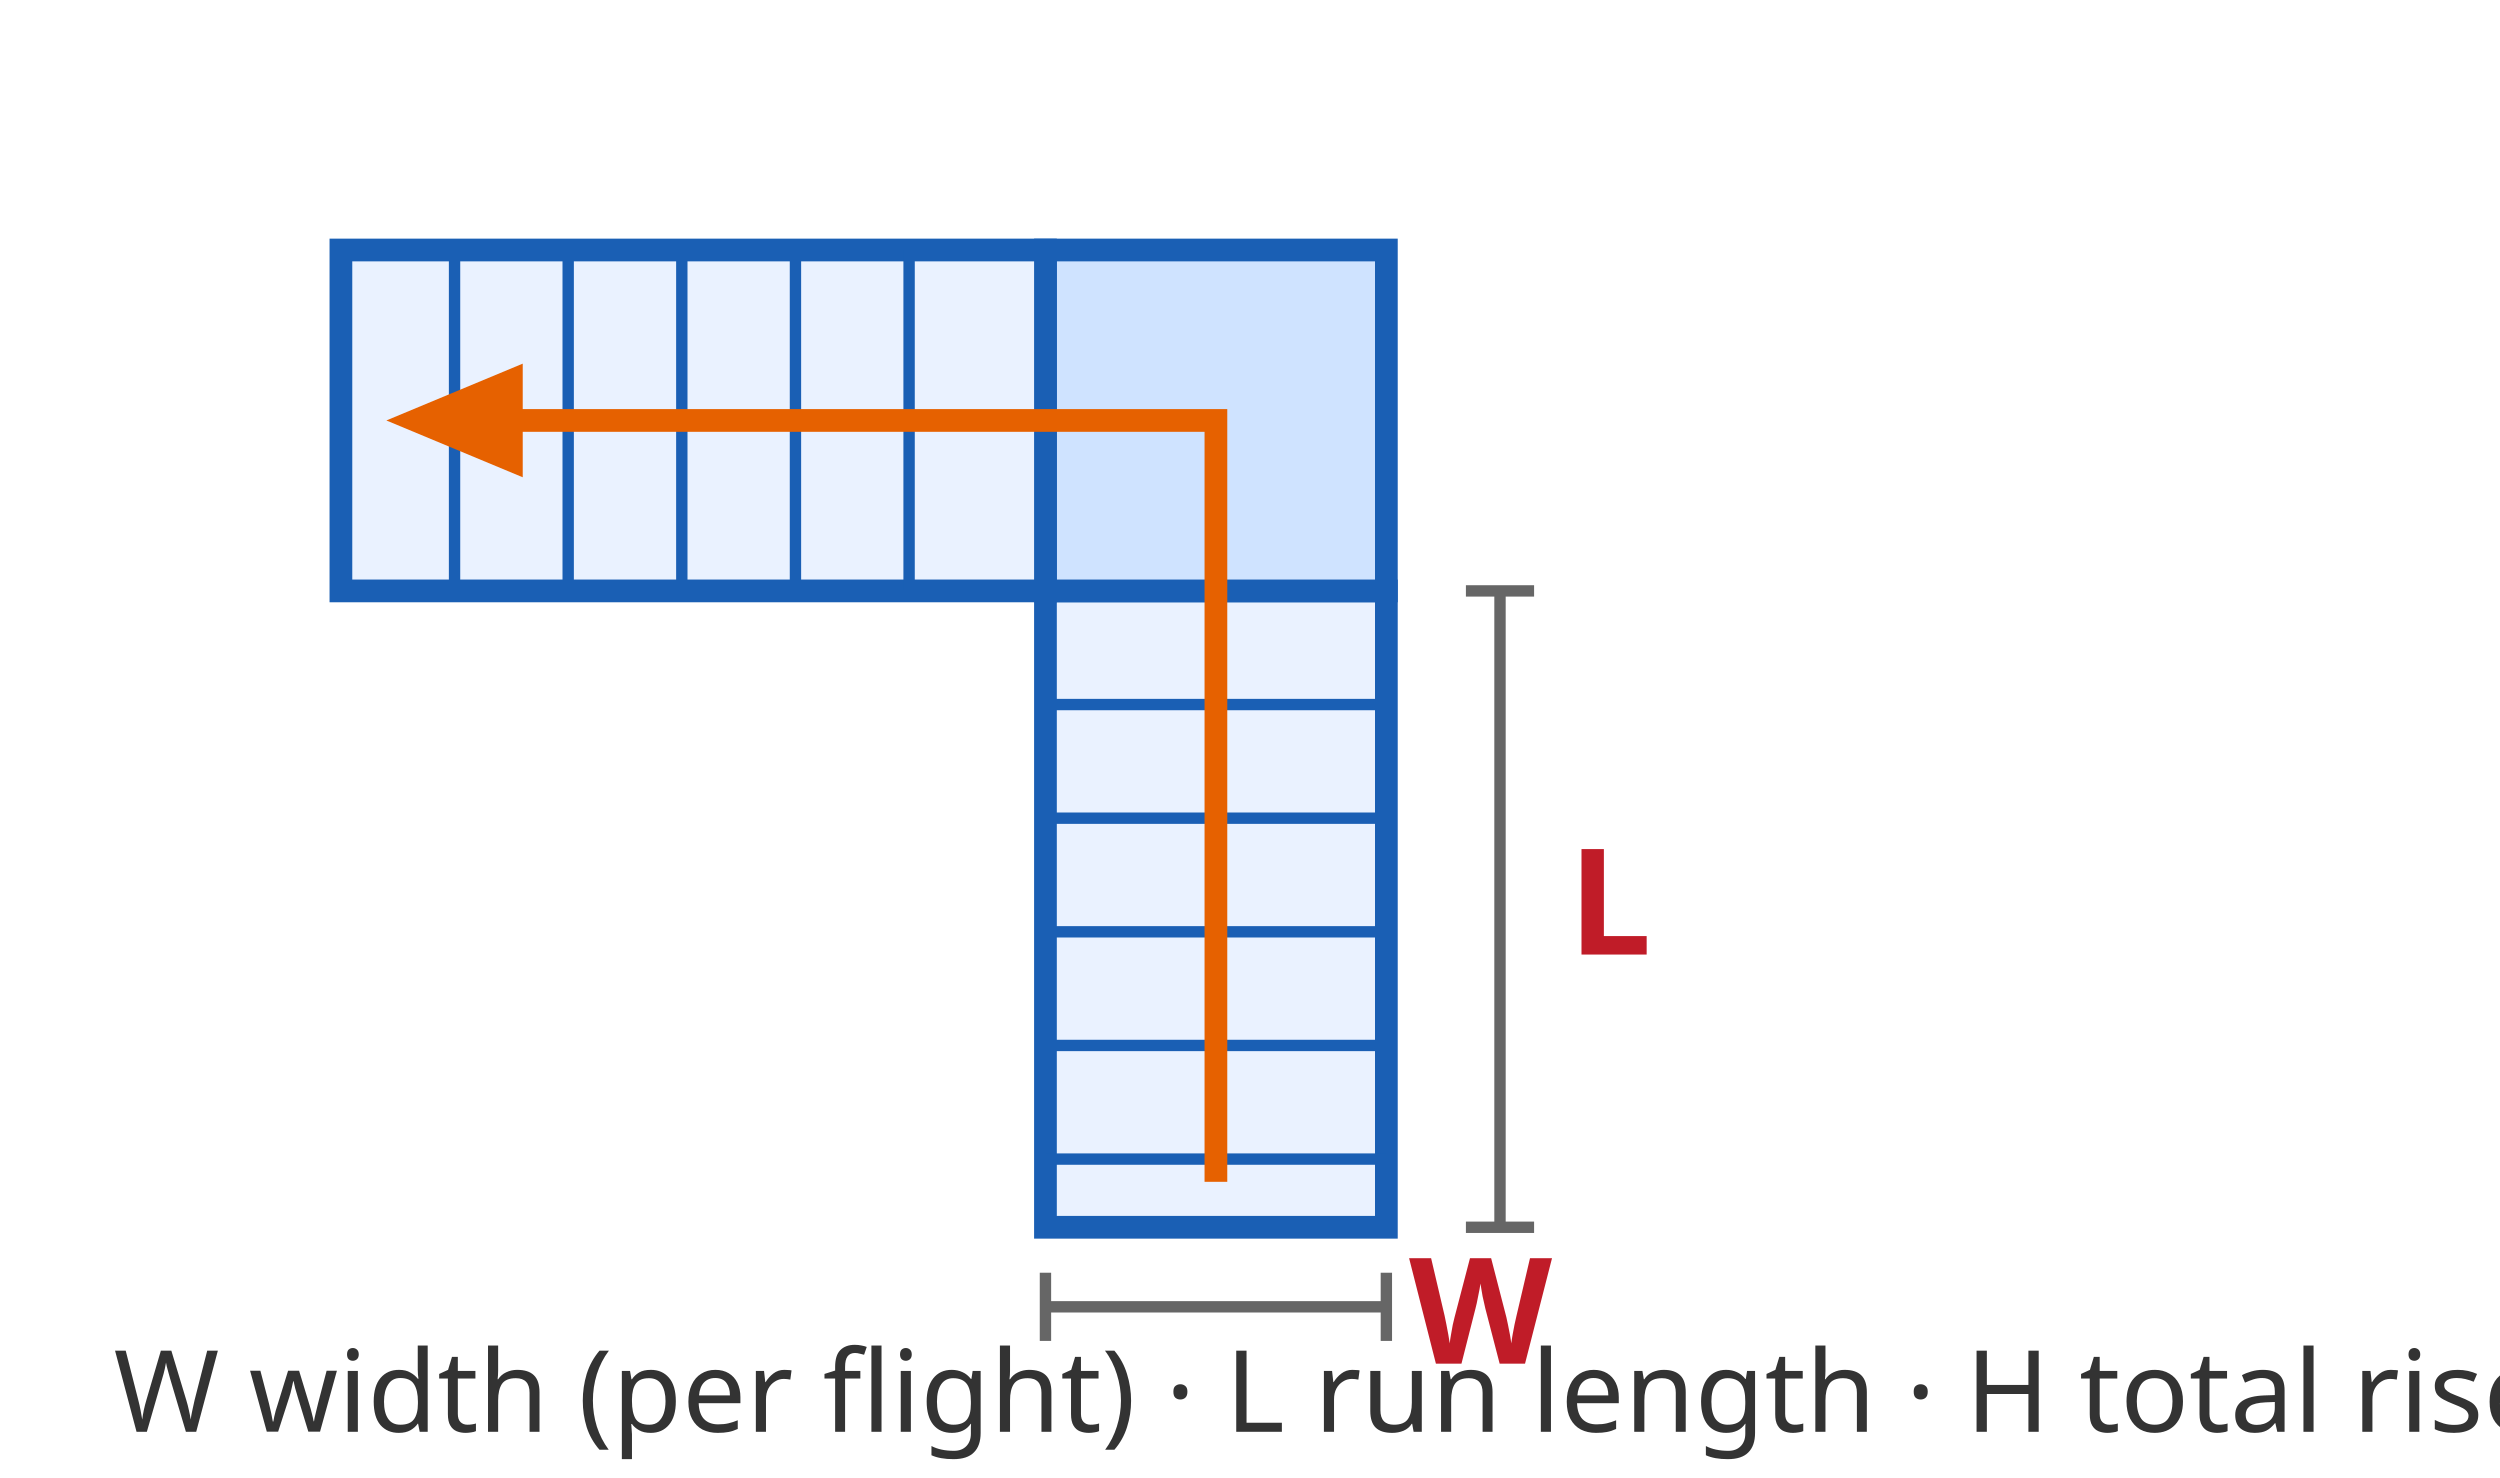
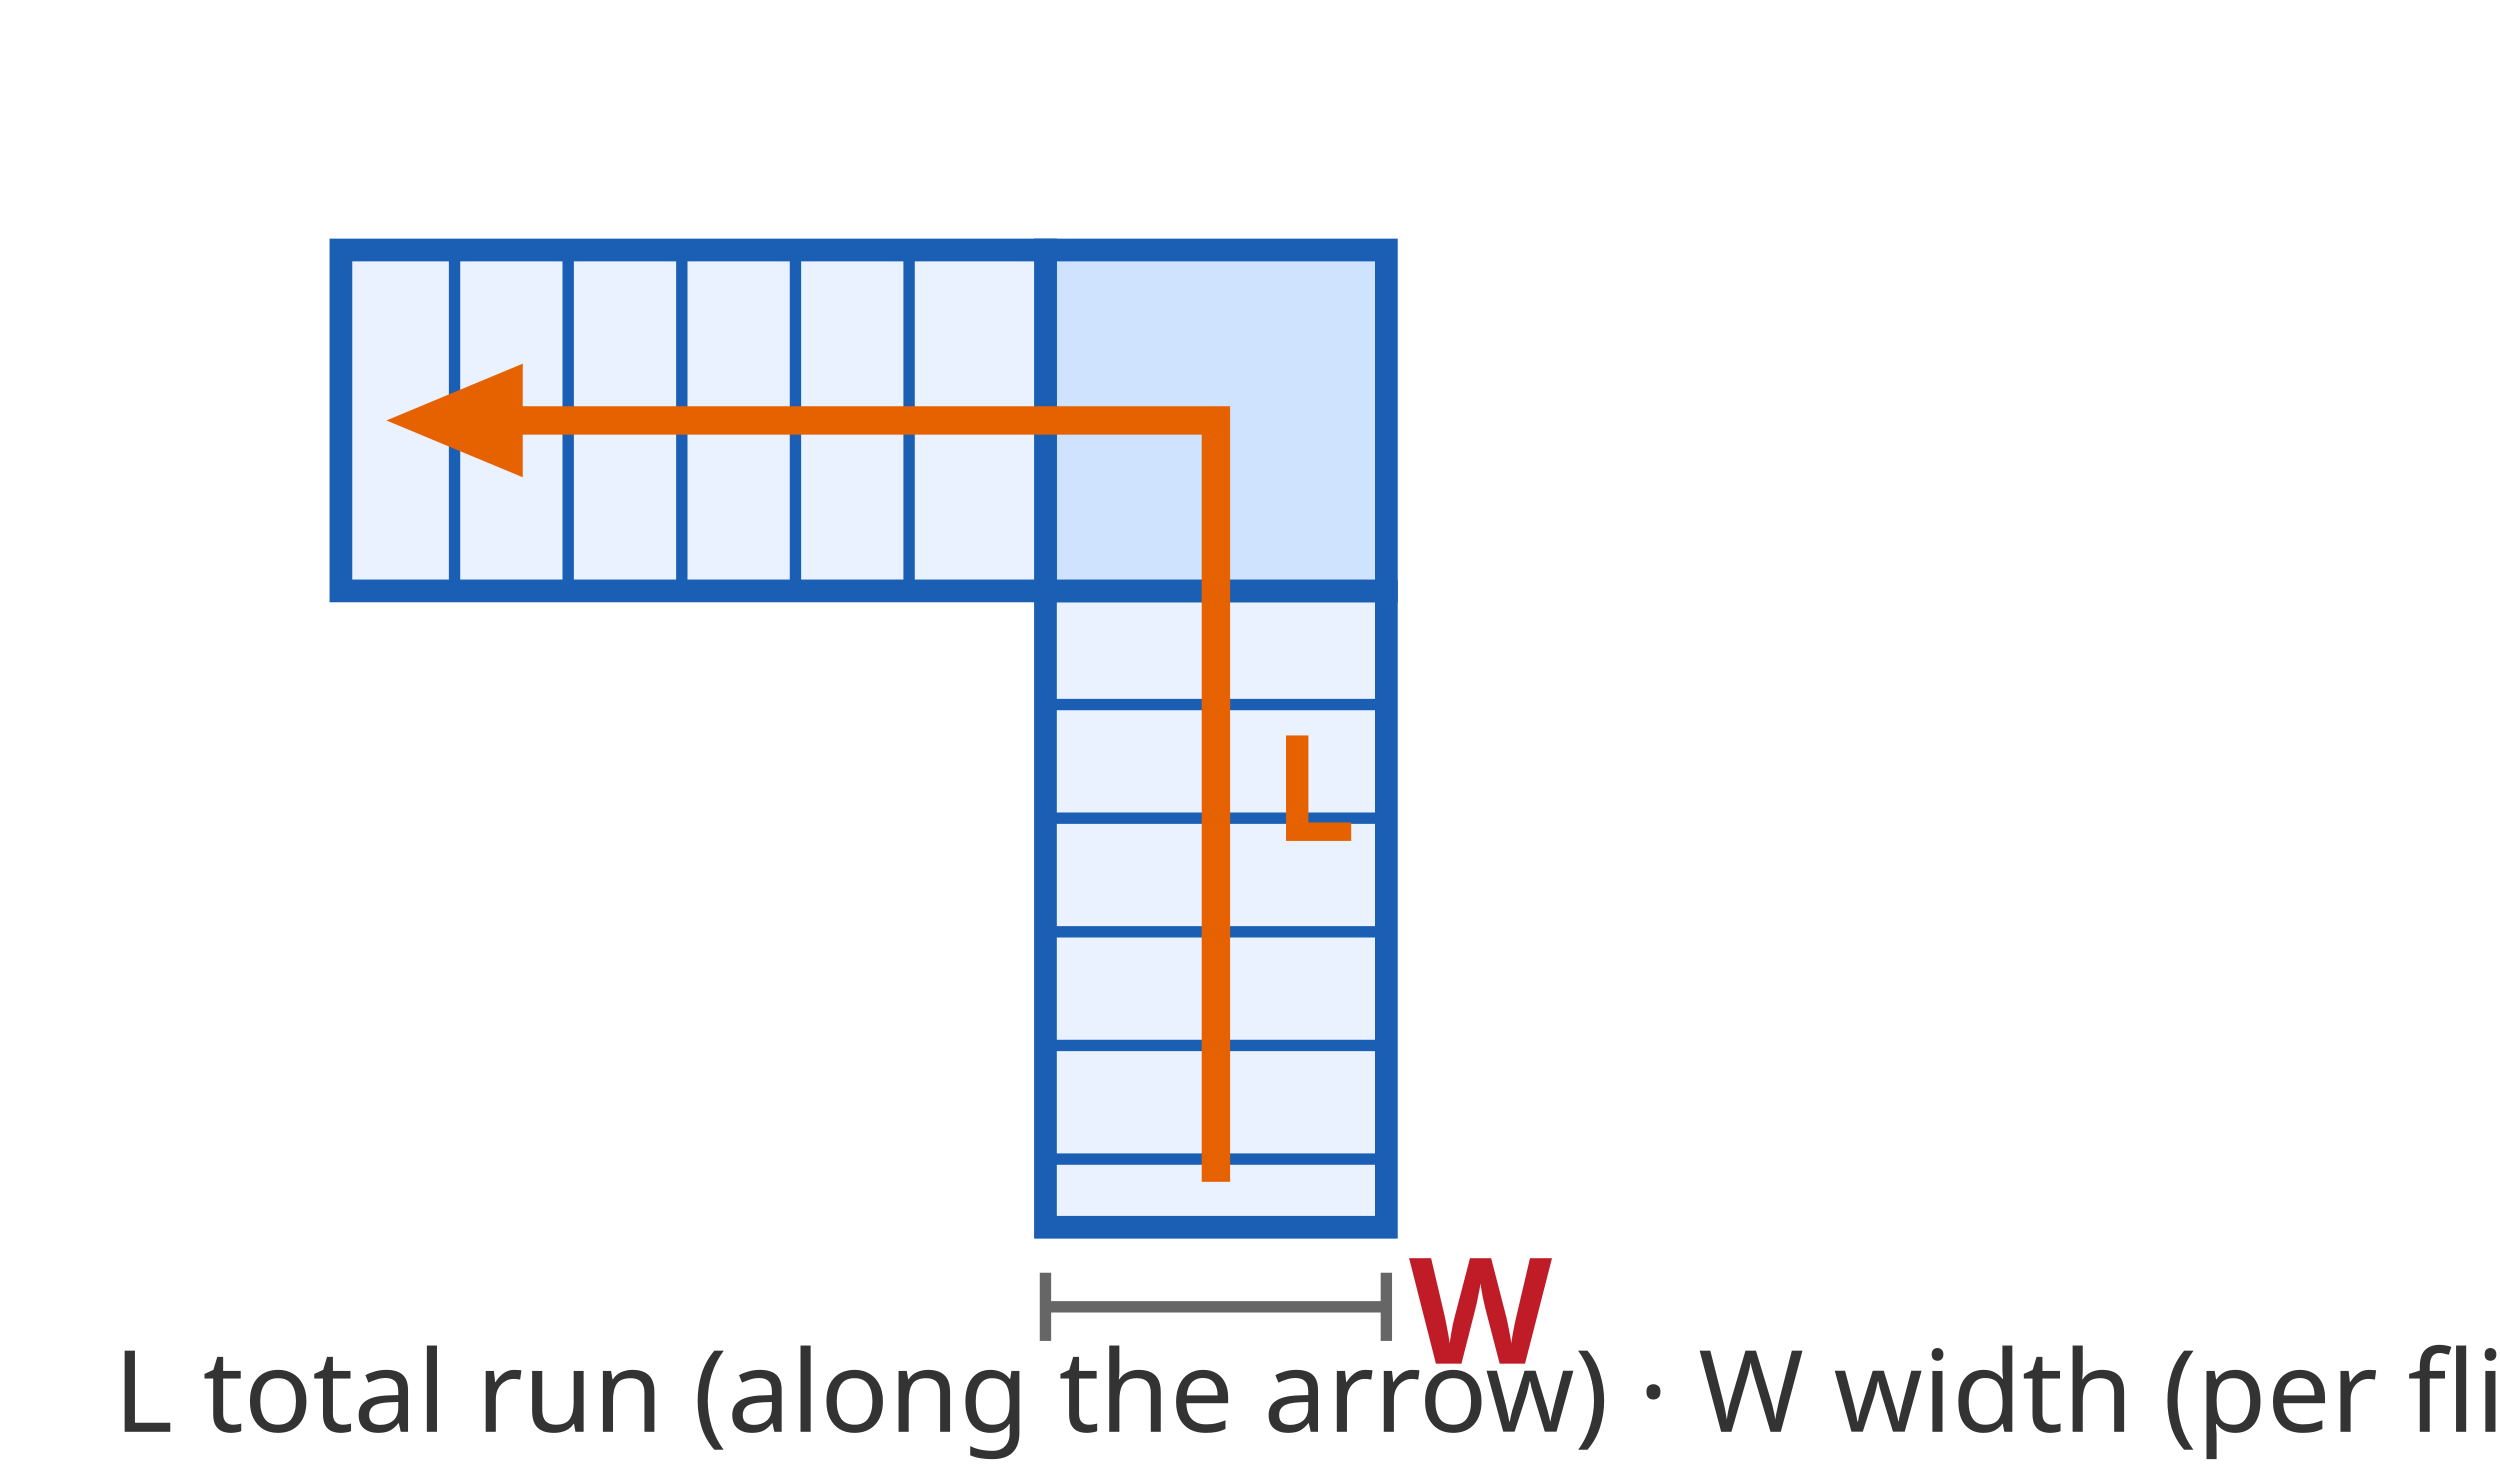
<svg xmlns="http://www.w3.org/2000/svg" width="220" height="130" viewBox="0 0 220 130">
  <rect x="92" y="52" width="30" height="56" fill="#eaf2ff" stroke="#1a5fb4" stroke-width="2" />
  <rect x="92" y="22" width="30" height="30" fill="#cfe3ff" stroke="#1a5fb4" stroke-width="2" />
  <rect x="30" y="22" width="62" height="30" fill="#eaf2ff" stroke="#1a5fb4" stroke-width="2" />
  <g stroke="#1a5fb4" stroke-width="1">
    <line x1="92" y1="62" x2="122" y2="62" />
    <line x1="92" y1="72" x2="122" y2="72" />
    <line x1="92" y1="82" x2="122" y2="82" />
    <line x1="92" y1="92" x2="122" y2="92" />
    <line x1="92" y1="102" x2="122" y2="102" />
    <line x1="40" y1="22" x2="40" y2="52" />
    <line x1="50" y1="22" x2="50" y2="52" />
    <line x1="60" y1="22" x2="60" y2="52" />
    <line x1="70" y1="22" x2="70" y2="52" />
    <line x1="80" y1="22" x2="80" y2="52" />
  </g>
-   <g stroke="#e66100" stroke-width="2" fill="none">
+   <g stroke="#e66100" stroke-width="2.5" fill="none">
    <polyline points="107,104 107,37 42,37" />
  </g>
  <polygon points="34,37 46,32 46,42" fill="#e66100" />
  <g stroke="#666666" stroke-width="1">
    <line x1="92" y1="115" x2="122" y2="115" />
    <line x1="92" y1="112" x2="92" y2="118" />
    <line x1="122" y1="112" x2="122" y2="118" />
  </g>
-   <g stroke="#666666" stroke-width="1">
-     <line x1="132" y1="52" x2="132" y2="108" />
-     <line x1="129" y1="52" x2="135" y2="52" />
-     <line x1="129" y1="108" x2="135" y2="108" />
+   <g font-family="sans-serif" font-size="13" font-weight="bold">
+     <text x="124" y="120" fill="#c01c28">W</text>
+     <text x="112" y="74" fill="#e66100">L</text>
  </g>
-   <g font-family="sans-serif" font-size="13" font-weight="bold" fill="#c01c28">
-     <text x="124" y="120">W</text>
-     <text x="138" y="84">L</text>
-   </g>
-   <text x="10" y="126" font-family="sans-serif" font-size="10" fill="#333333">W width (per flight) · L run length · H total rise</text>
+   <text x="10" y="126" font-family="sans-serif" font-size="10" fill="#333333">L total run (along the arrow) · W width (per flight) · H total rise</text>
</svg>
